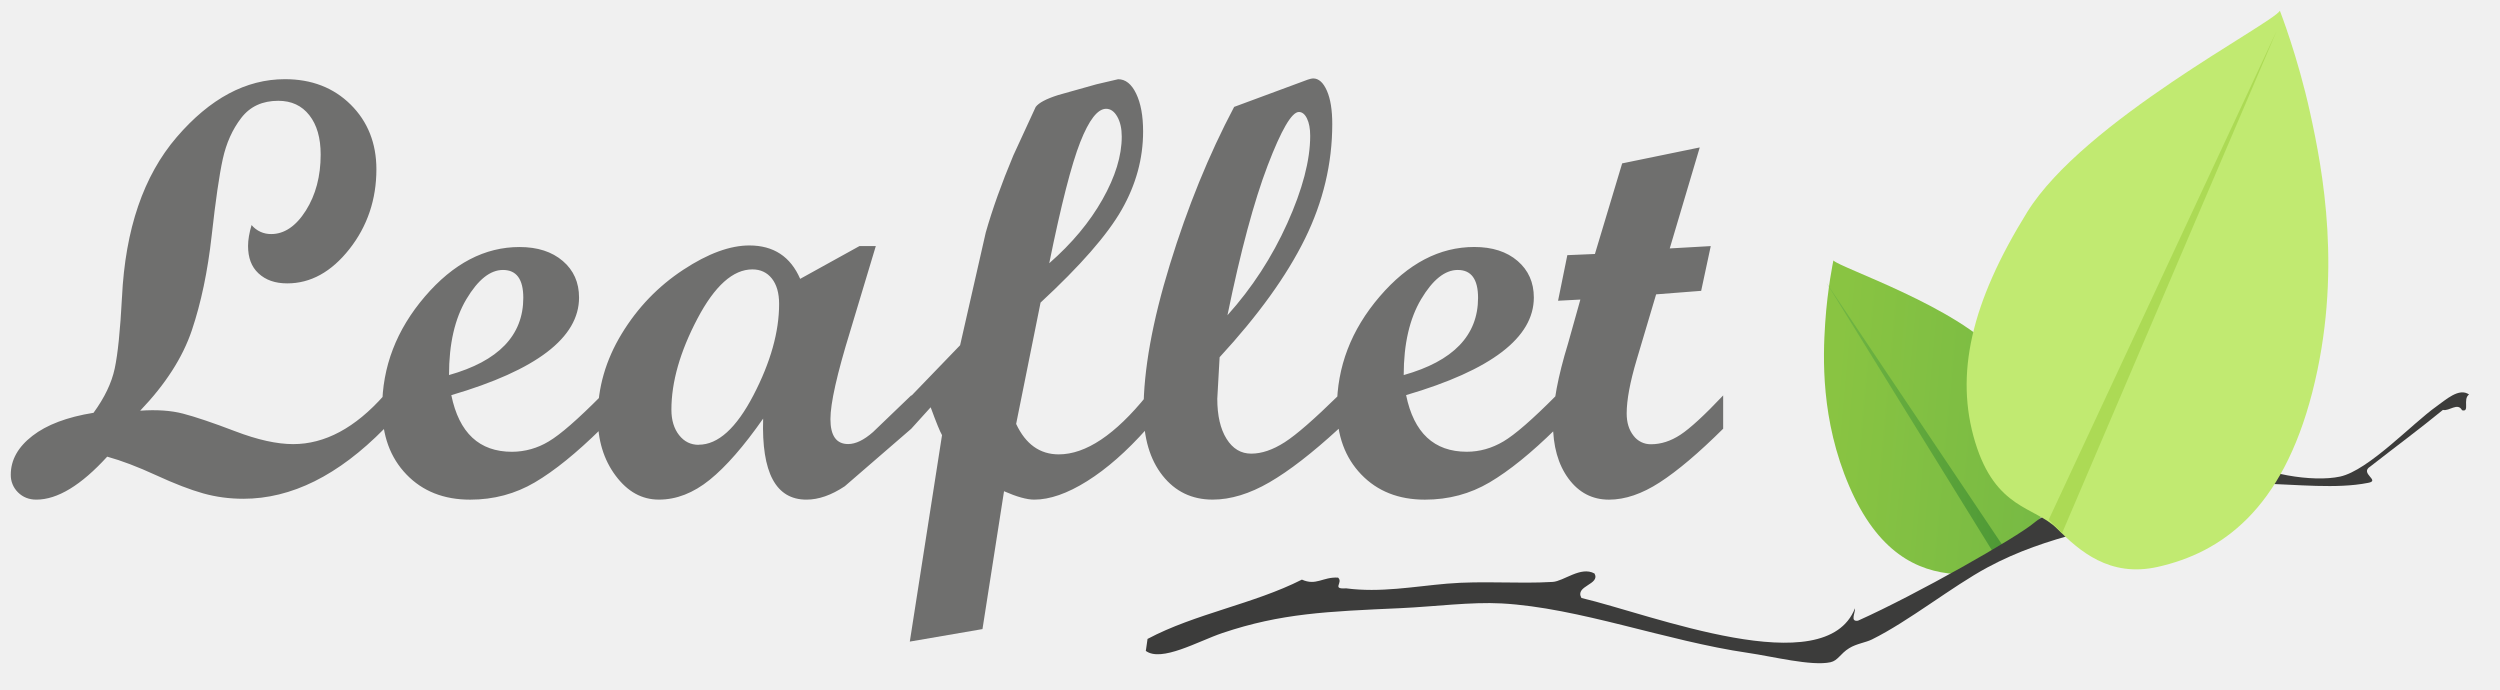
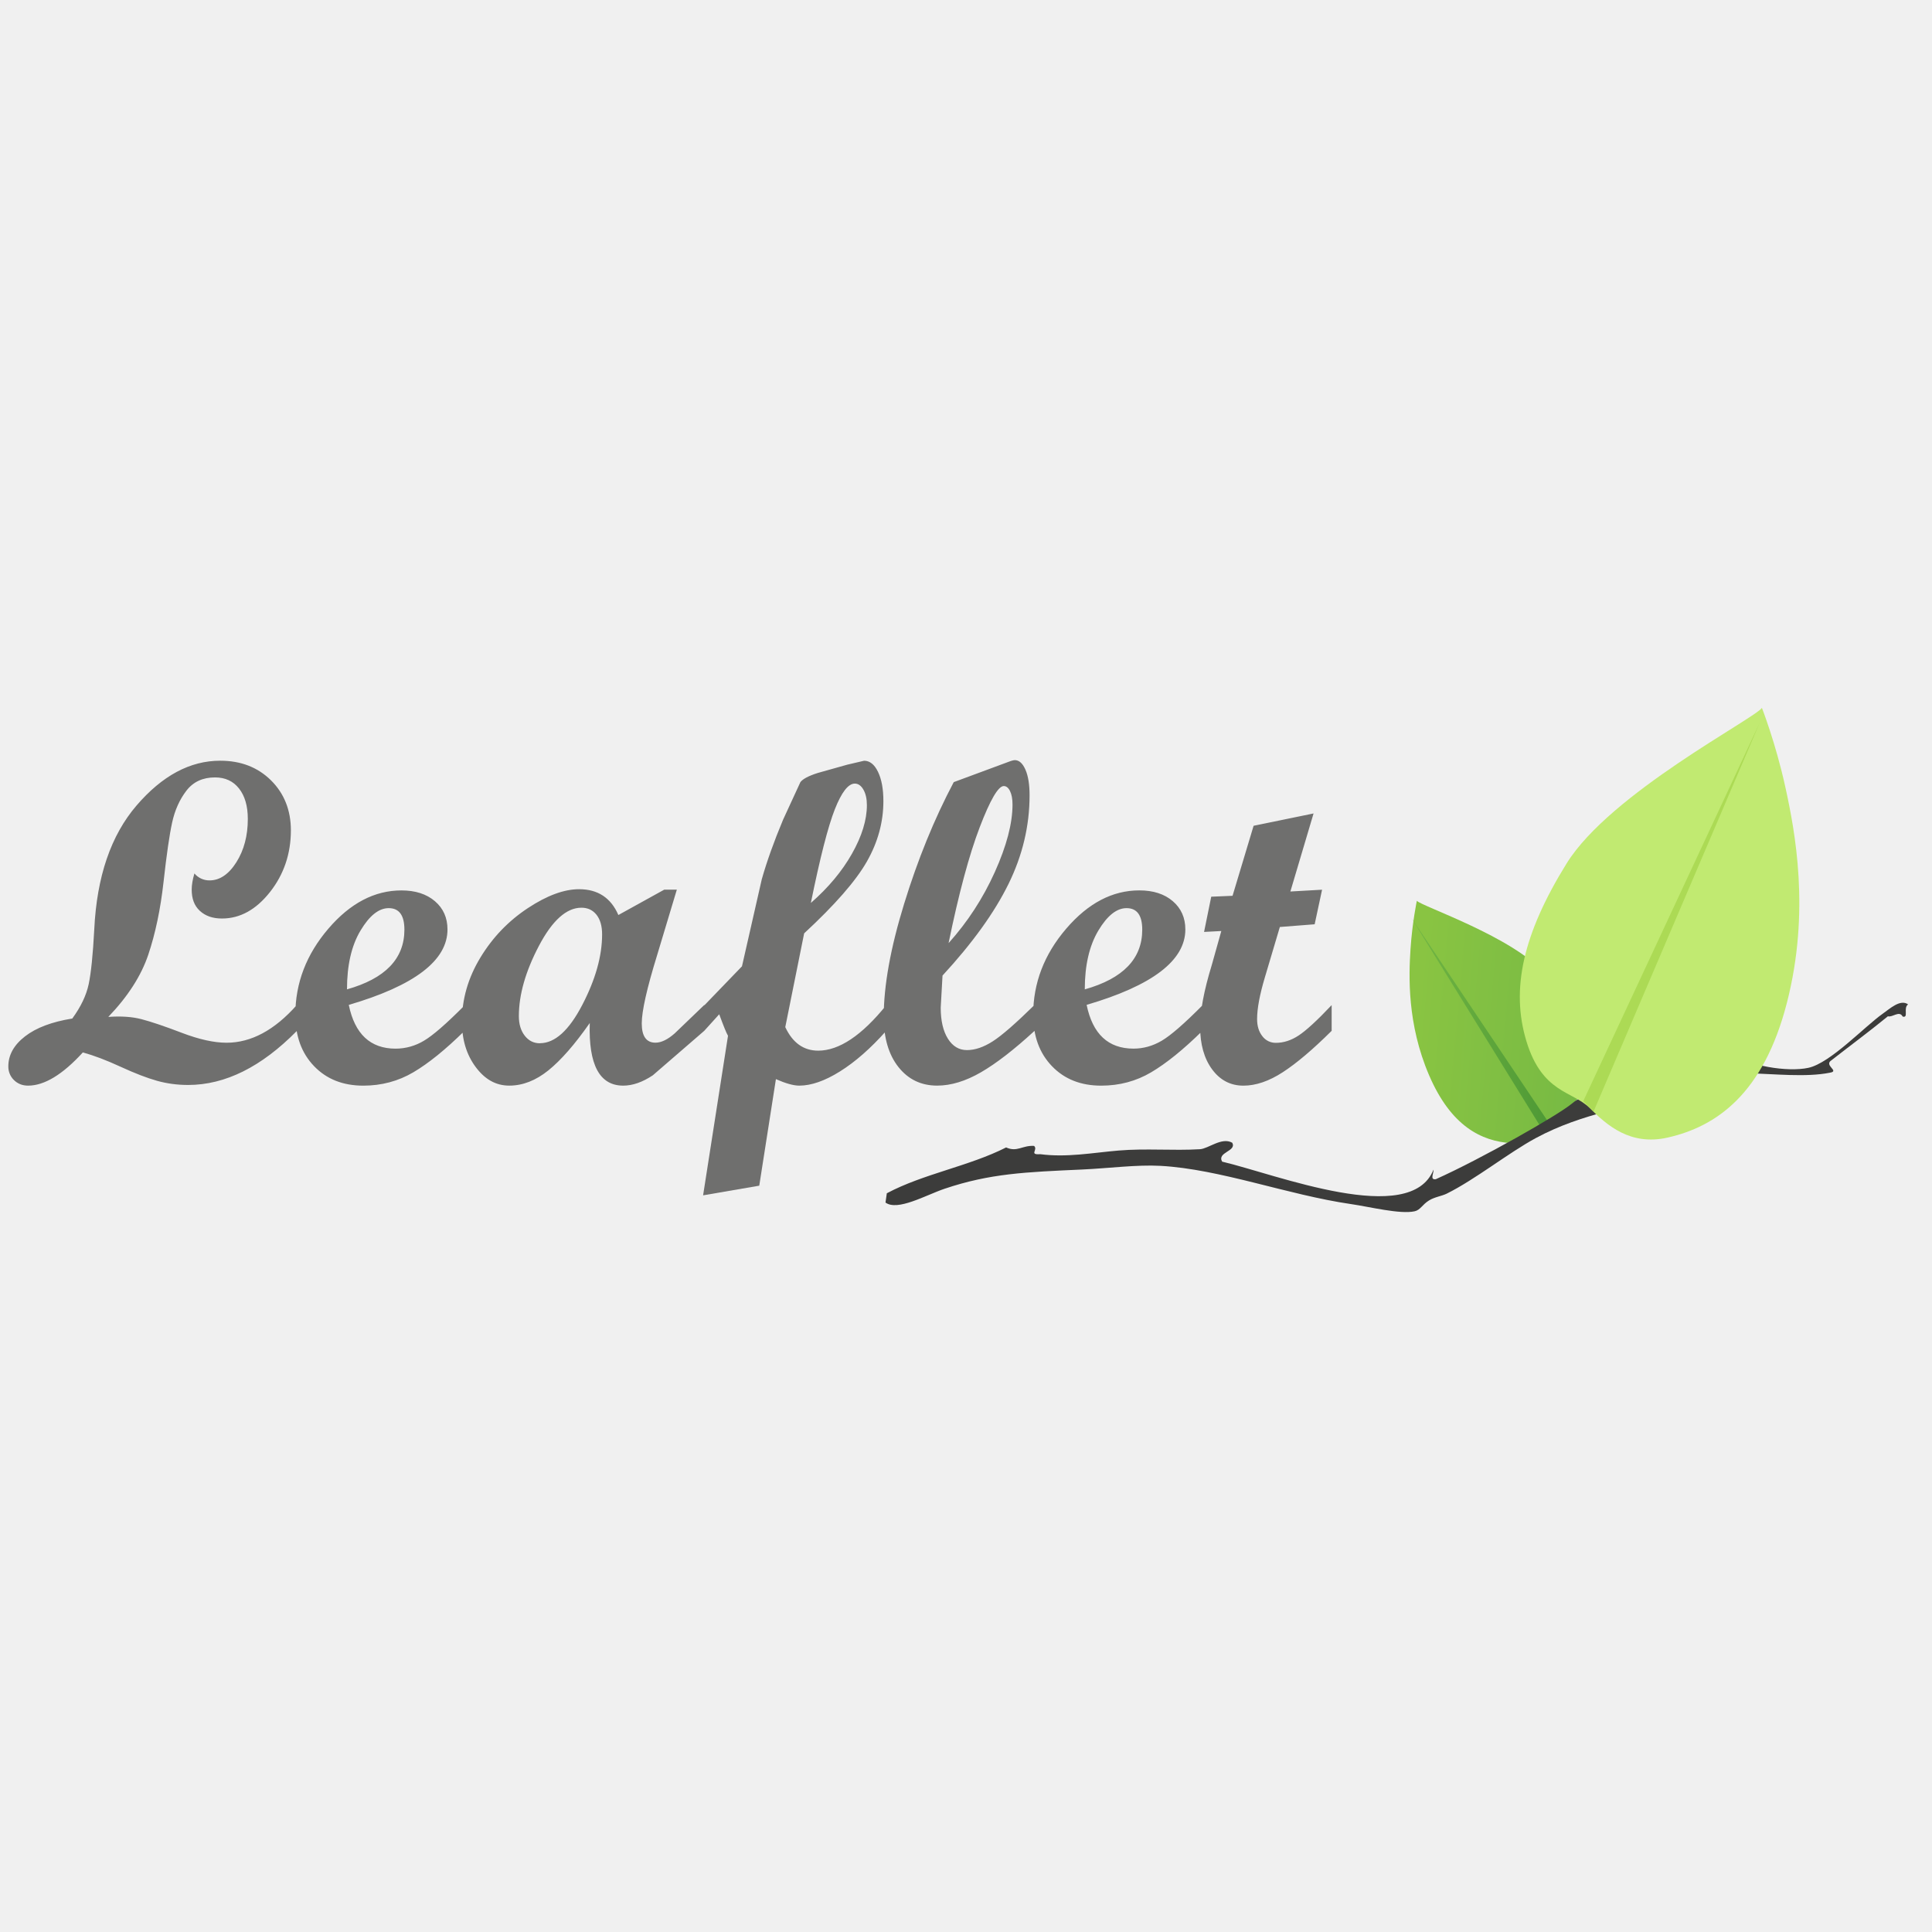
- <svg xmlns="http://www.w3.org/2000/svg" xmlns:xlink="http://www.w3.org/1999/xlink" viewBox="0 0 116 32" fill="#fff" fill-rule="evenodd" stroke="#000" stroke-linecap="round" stroke-linejoin="round">
+ <svg xmlns="http://www.w3.org/2000/svg" xmlns:xlink="http://www.w3.org/1999/xlink" height="10" width="10" viewBox="0 0 116 32" fill="#fff" fill-rule="evenodd" stroke="#000" stroke-linecap="round" stroke-linejoin="round">
  <use xlink:href="#E" x=".5" y=".5" />
  <defs>
    <linearGradient id="A" x1="2.88%" x2="112.05%" y1="53.57%" y2="67.09%">
      <stop offset="0%" stop-color="#89c442" />
      <stop offset="100%" stop-color="#74b844" />
    </linearGradient>
    <linearGradient id="B" x1="-6.71%" x2="115.17%" y1="43.22%" y2="56.60%">
      <stop offset="0%" stop-color="#74b844" />
      <stop offset="100%" stop-color="#4a9634" />
    </linearGradient>
    <linearGradient id="C" x1="-634.26%" x2="-746.06%" y1="-1392.52%" y2="-1368.25%">
      <stop offset="0%" stop-color="#c1ea71" />
      <stop offset="100%" stop-color="#acda55" />
    </linearGradient>
    <linearGradient id="D" x1="-1042.92%" x2="-1197.43%" y1="-1547.26%" y2="-1523.74%">
      <stop offset="0%" stop-color="#acda55" />
      <stop offset="100%" stop-color="#89c442" />
    </linearGradient>
  </defs>
  <symbol id="E" overflow="visible">
    <g stroke="none">
      <g fill-rule="nonzero">
        <path d="M17.327 19.395c-2.13 2.165-4.307 3.248-6.534 3.248-.647 0-1.27-.083-1.866-.25s-1.325-.447-2.183-.842-1.615-.682-2.27-.862c-1.213 1.33-2.31 1.994-3.288 1.994-.34 0-.625-.113-.85-.336A1.12 1.12 0 0 1 0 21.524c0-.682.335-1.282 1.004-1.8s1.614-.874 2.836-1.07c.512-.702.84-1.386.983-2.055s.256-1.77.337-3.307c.153-3.16 1-5.638 2.54-7.43s3.213-2.688 5.02-2.688c1.24 0 2.257.393 3.052 1.18s1.193 1.8 1.193 3c0 1.4-.418 2.646-1.254 3.705s-1.796 1.59-2.882 1.59c-.566 0-1-.155-1.334-.464s-.485-.735-.485-1.273c0-.278.054-.602.163-.97a1.16 1.16 0 0 0 .916.418c.6 0 1.145-.364 1.603-1.09s.687-1.593.687-2.6c0-.773-.176-1.38-.527-1.826s-.83-.667-1.44-.667c-.736 0-1.308.263-1.718.795S10 6.14 9.837 6.878s-.334 1.927-.517 3.57-.49 3.1-.916 4.37-1.23 2.517-2.4 3.738c.765-.054 1.426-.01 1.987.136s1.364.414 2.412.815 1.947.6 2.7.6c1.473 0 2.88-.753 4.217-2.263v1.55zm10.064 0c-1.14 1.123-2.165 1.952-3.072 2.486s-1.91.803-3.004.803c-1.222 0-2.207-.39-2.957-1.17s-1.125-1.8-1.125-3.085c0-1.904.66-3.625 1.98-5.167s2.784-2.3 4.392-2.3c.835 0 1.504.216 2.008.647s.755.997.755 1.698c0 1.86-1.975 3.37-5.927 4.528.36 1.752 1.298 2.628 2.816 2.628a3.3 3.3 0 0 0 1.698-.477c.54-.317 1.352-1.026 2.44-2.122v1.55zm-7.06-2.492c2.3-.647 3.45-1.84 3.45-3.584 0-.862-.314-1.293-.943-1.293-.593 0-1.158.45-1.697 1.354s-.807 2.077-.807 3.523zm21.45 2.492l-3.085 2.668c-.62.413-1.212.62-1.778.62-1.42 0-2.088-1.254-2.008-3.76-.898 1.285-1.726 2.232-2.483 2.843s-1.543.916-2.35.916c-.8 0-1.46-.37-2.014-1.113s-.828-1.65-.828-2.728c0-1.348.37-2.634 1.112-3.854s1.69-2.2 2.85-2.965 2.182-1.133 3.073-1.133c1.123 0 1.91.517 2.358 1.55l2.754-1.523h.756l-1.188 3.948c-.612 1.985-.918 3.346-.918 4.082 0 .77.273 1.158.822 1.158.35 0 .736-.188 1.158-.56l1.777-1.706v1.55zm-9.862.74c.898 0 1.743-.765 2.54-2.295s1.192-2.944 1.192-4.237c0-.502-.112-.896-.337-1.18S34.785 12 34.41 12c-.898 0-1.75.765-2.553 2.292s-1.204 2.935-1.204 4.218c0 .485.12.878.357 1.18s.54.45.91.45zm20.79-.74c-.933 1.05-1.857 1.86-2.772 2.433s-1.73.855-2.45.855c-.34 0-.807-.13-1.4-.39l-1 6.397-3.372.58 1.495-9.58c-.1-.17-.274-.602-.527-1.292l-.902.997h-.3v-1.213l2.568-2.663 1.19-5.23c.306-1.076.732-2.27 1.28-3.577l1.037-2.25c.144-.193.492-.376 1.044-.552l1.772-.498 1.01-.236c.342 0 .62.222.835.667s.323 1.028.323 1.757c0 1.257-.33 2.468-.995 3.634s-1.92 2.6-3.763 4.306l-1.133 5.63c.44.94 1.1 1.413 1.977 1.413 1.254 0 2.62-.912 4.09-2.734v1.55zm-4.525-7.68c1.05-.916 1.873-1.902 2.47-2.958s.895-2.028.895-2.917c0-.377-.07-.687-.208-.928s-.31-.364-.517-.364c-.394 0-.795.517-1.202 1.55s-.887 2.906-1.438 5.62zm13.43 7.68c-1.222 1.123-2.293 1.952-3.213 2.485s-1.8.802-2.634.802c-.96 0-1.736-.373-2.324-1.116s-.883-1.747-.883-3.004c0-1.886.41-4.15 1.226-6.8s1.8-5.075 2.978-7.302l3.422-1.267c.108-.035.19-.054.243-.054.26 0 .473.192.64.573s.248.897.248 1.543c0 1.83-.423 3.607-1.267 5.323s-2.165 3.55-3.96 5.497l-.108 1.927c0 .78.143 1.4.43 1.86s.67.687 1.145.687c.485 0 1-.175 1.55-.527s1.382-1.08 2.506-2.182v1.55zm-5.16-5.268c1.14-1.267 2.066-2.69 2.775-4.264s1.064-2.928 1.064-4.06c0-.333-.05-.6-.148-.803s-.226-.304-.377-.304c-.332 0-.815.827-1.448 2.483s-1.255 3.97-1.866 6.948zm15.238 5.268c-1.14 1.123-2.165 1.95-3.072 2.486s-1.906.803-3.004.803c-1.222 0-2.207-.39-2.957-1.172s-1.125-1.8-1.125-3.085c0-1.904.66-3.625 1.982-5.167s2.784-2.3 4.392-2.3c.835 0 1.505.216 2.007.647s.755.997.755 1.698c0 1.86-1.975 3.37-5.927 4.528.36 1.752 1.298 2.628 2.816 2.628.593 0 1.16-.16 1.698-.477s1.352-1.026 2.44-2.122v1.55zm-7.06-2.492c2.3-.647 3.45-1.84 3.45-3.584 0-.862-.314-1.293-.943-1.293-.593 0-1.16.452-1.697 1.354s-.81 2.077-.81 3.523zm14.82 2.492c-1.132 1.123-2.11 1.95-2.937 2.486s-1.612.803-2.358.803c-.773 0-1.4-.326-1.88-.978s-.72-1.505-.72-2.566c0-.933.23-2.167.7-3.7l.572-2.04-1.035.054.43-2.115 1.28-.054 1.264-4.204 3.6-.74-1.392 4.686 1.903-.108-.445 2.076-2.09.163-.898 3.02c-.314 1.05-.468 1.884-.468 2.505 0 .423.105.765.316 1.032a.99.99 0 0 0 .815.398c.458 0 .913-.145 1.362-.44s1.11-.9 1.984-1.825v1.55z" fill="#6f6f6e" />
        <path d="M84.574 11.588c.28.327 5.782 2.16 7.694 4.386s2.748 4.214 2.478 6.125-1.44 1.88-1.95 2.575-1.217 1.554-2.57 1.462c-1.773-.12-3.602-1.005-4.923-4.08s-1.22-5.966-1.114-7.57.38-2.898.38-2.898z" fill="url(#A)" />
        <path d="M1e-13 1e-13l8.24 12.282L7.861 12.706" fill="url(#B)" transform="translate(84.244 12.618)" />
      </g>
      <path d="M52.668 29.69l.078-.544c2.197-1.17 4.935-1.622 7.162-2.752.668.3.965-.133 1.678-.093.26.233-.325.546.373.498 1.587.21 3.132-.085 4.69-.218 1.646-.14 3.28.016 4.894-.08.514-.03 1.31-.744 1.942-.39.286.518-.933.564-.606 1.135 3.23.76 11.313 3.973 12.693.477.02.213-.242.635.138.577 2.724-1.22 7.353-3.85 8.17-4.54.895-.758 2.1-.734 3.26-1.003 2.1-.485 4.36-.978 6.187-2.044 1.13.784 3.492 1.174 4.754.9 1.317-.286 3.364-2.475 4.46-3.248.43-.303 1.06-.894 1.523-.56-.31.213.055.838-.326.73-.2-.38-.597.06-.887-.015-1.104.903-2.248 1.75-3.37 2.626-.524.322.505.656-.11.76-2.902.577-7.322-.868-9.152 1.138-2.9.99-5.64 1.244-8.5 2.784-1.643.886-3.65 2.496-5.36 3.342-.288.144-.714.194-1.056.405-.416.256-.52.577-.87.653-.875.19-2.684-.268-3.823-.434-3.798-.552-7.85-2.1-11.436-2.295-1.417-.078-3.1.147-4.692.22-3.405.154-5.535.235-8.265 1.154-1.116.376-2.835 1.37-3.557.825z" fill="#3c3c3b" />
      <g fill-rule="nonzero">
        <path d="M105.287 0c-.383.62-9.106 5.118-11.724 9.34s-3.365 7.547-2.416 10.673 2.763 2.983 3.797 4.013 2.437 2.282 4.678 1.777c2.934-.662 5.762-2.62 7.17-8.108s.484-10.295-.1-12.95S105.287 0 105.287 0z" fill="url(#C)" />
        <path d="M105.14.927L94.56 23.615l.62.623" fill="url(#D)" />
      </g>
    </g>
  </symbol>
</svg>
